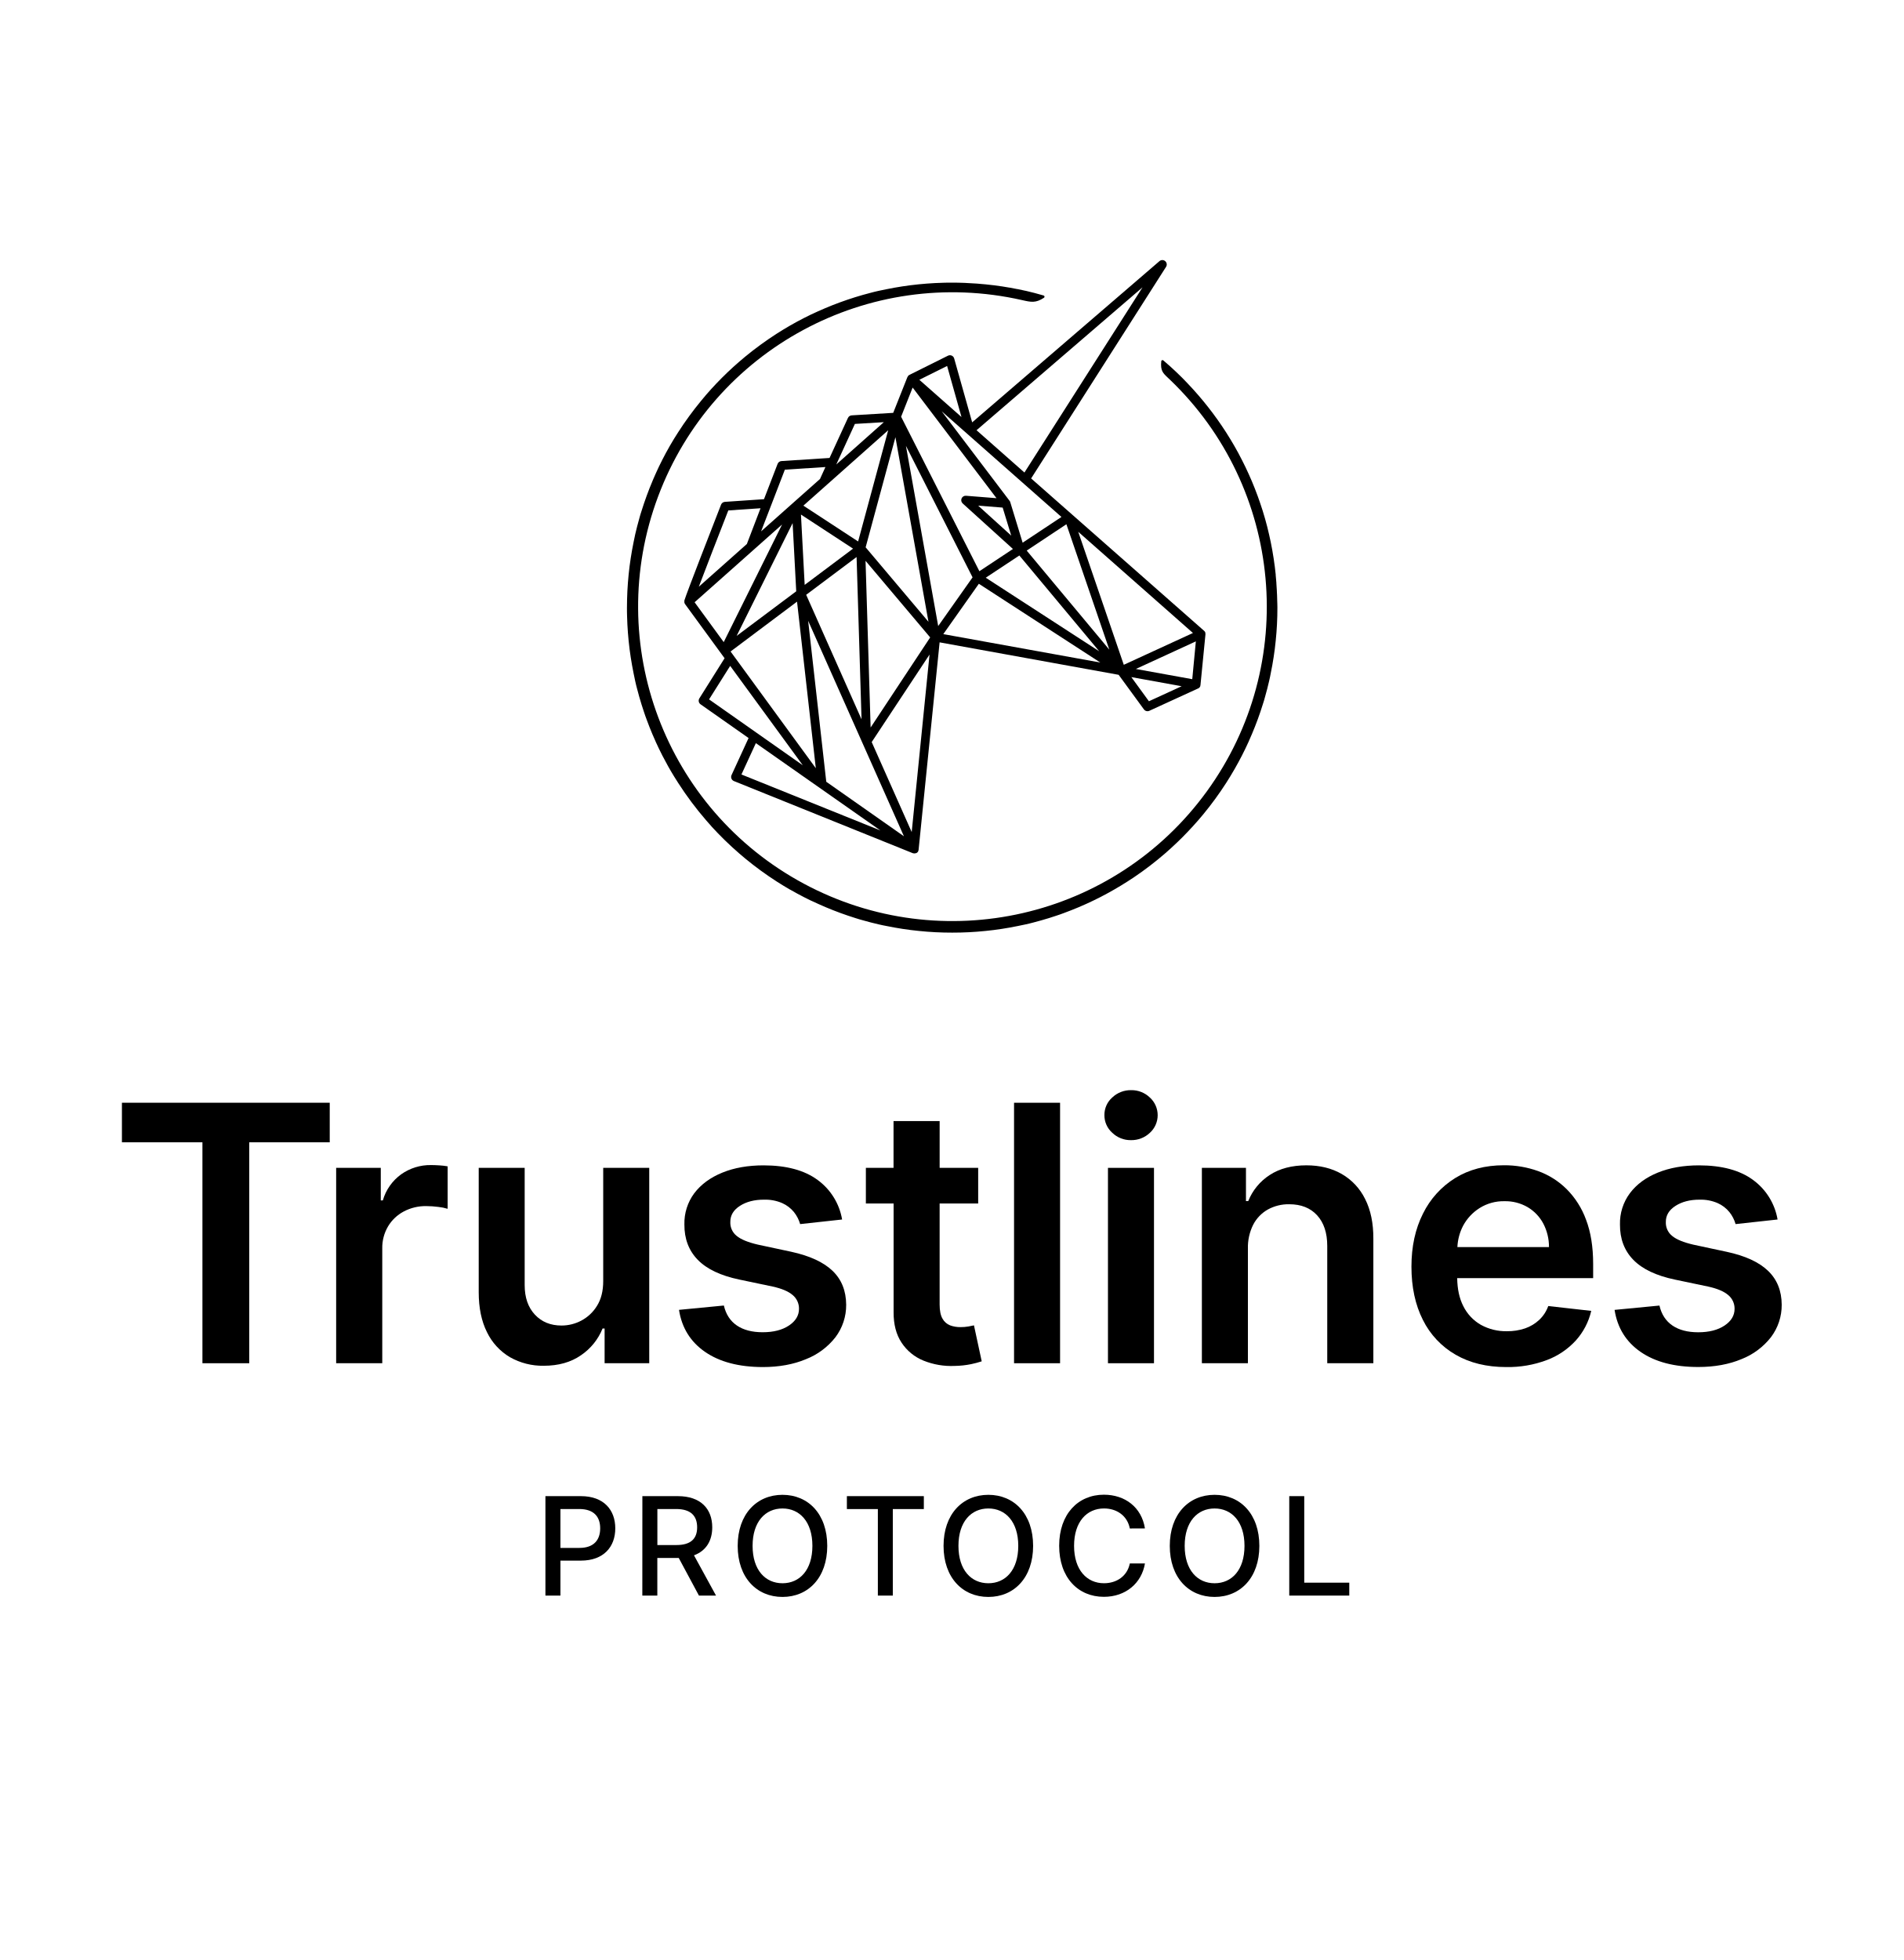
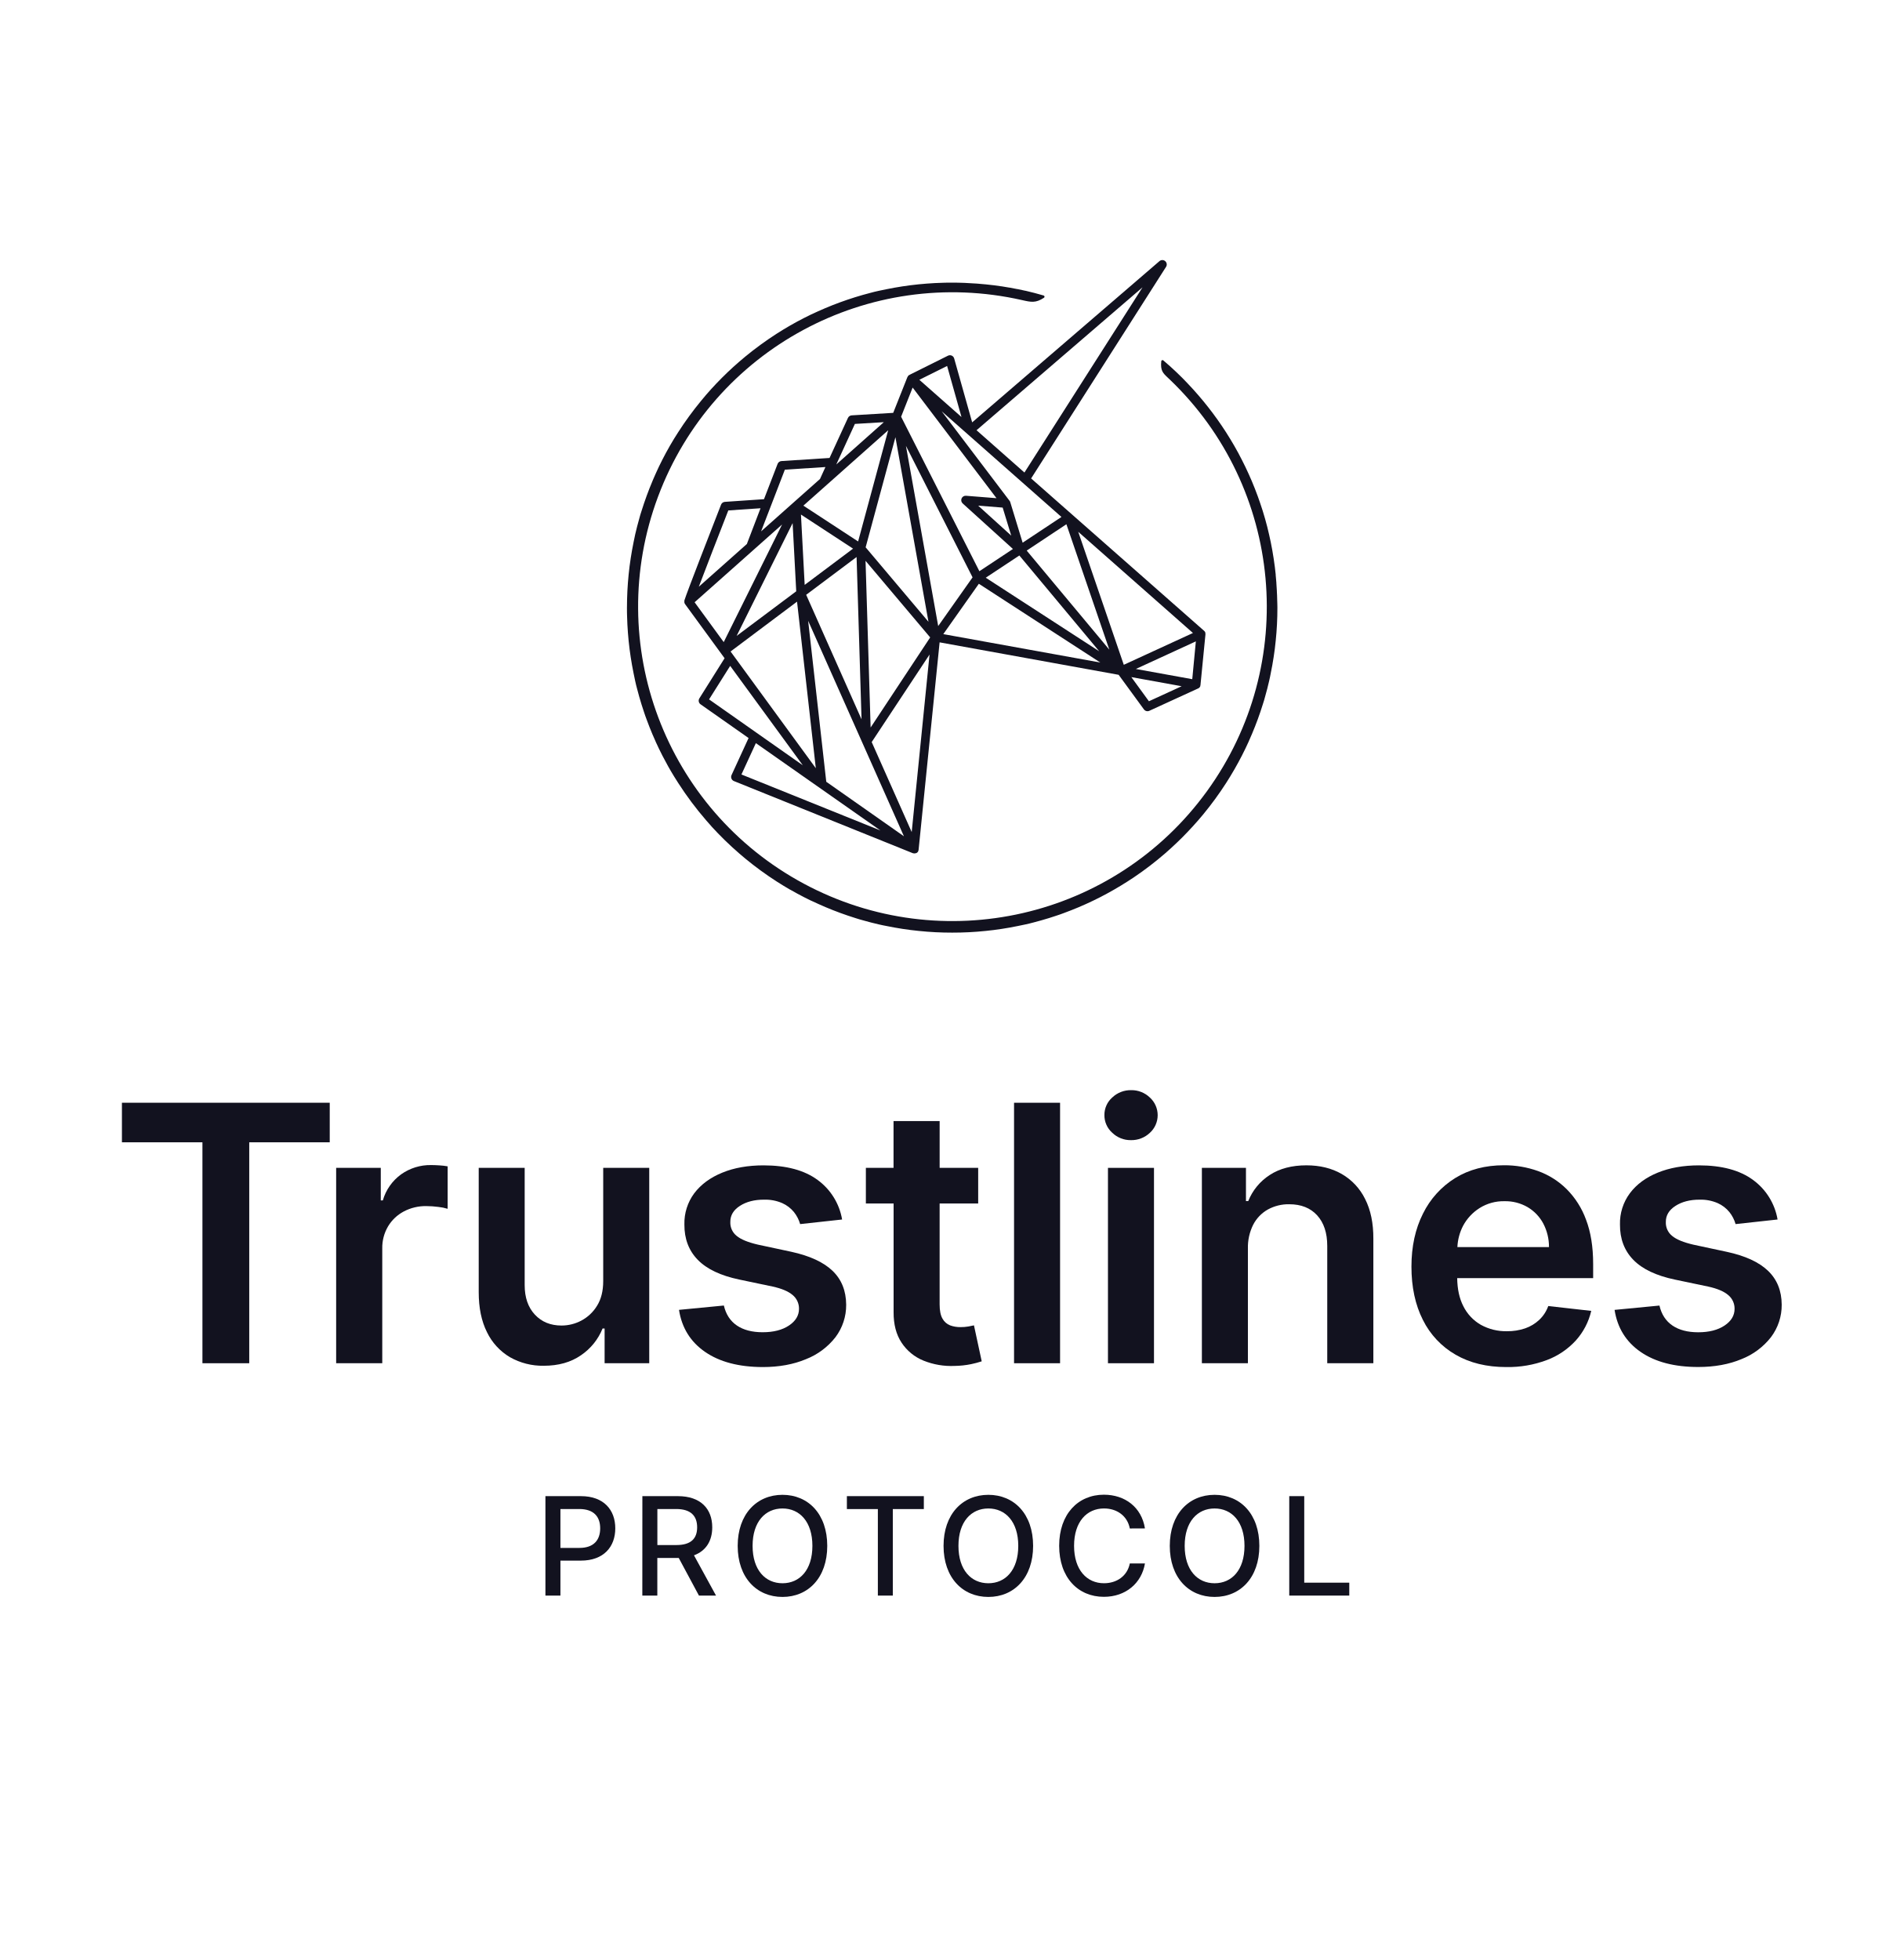
<svg xmlns="http://www.w3.org/2000/svg" id="Layer_2" data-name="Layer 2" viewBox="0 0 1155.98 1190">
-   <path d="M775.57,364.12V364c0-1.63-.11-3.26-.19-4.84v-.27c-.08-1.52-.17-3.07-.3-4.73l0-.32c-.11-1.47-.25-3-.41-4.64l0-.4c-.16-1.51-.33-3-.52-4.53l-.06-.46c-.19-1.5-.4-3-.62-4.43l-.08-.53c-.22-1.46-.46-2.91-.72-4.36l-.09-.54c-.26-1.44-.54-2.86-.82-4.29l-.12-.6c-.3-1.41-.6-2.81-.92-4.21l-.14-.6c-.33-1.4-.67-2.8-1-4.2l-.14-.54c-.36-1.4-.73-2.78-1.12-4.16l-.17-.59c-.39-1.37-.8-2.74-1.22-4.1l-.17-.57c-.47-1.47-.9-2.79-1.32-4l-.2-.61c-.46-1.33-.92-2.66-1.4-4l-.22-.58c-.49-1.33-1-2.65-1.51-4l-.21-.53c-.53-1.35-1.07-2.67-1.6-3.92l-.24-.57c-.56-1.3-1.12-2.6-1.71-3.89l-.22-.48c-.58-1.31-1.19-2.6-1.81-3.89l-.22-.45c-.63-1.3-1.26-2.59-1.92-3.87l-.21-.4c-.66-1.28-1.33-2.56-2-3.83l-.23-.42c-.69-1.27-1.4-2.53-2.12-3.79l-.19-.33c-.73-1.27-1.48-2.54-2.24-3.79l-.19-.3q-1.15-1.92-2.36-3.79l-.09-.15c-.83-1.28-1.68-2.56-2.53-3.83l-.1-.15c-.93-1.37-1.77-2.59-2.57-3.71l-.05-.07-.06-.08c-.88-1.23-1.76-2.45-2.67-3.66l-.12-.17c-.89-1.18-1.78-2.34-2.69-3.5l-.24-.31c-.92-1.16-1.84-2.31-2.78-3.45l-.18-.22q-1.4-1.69-2.82-3.34l-.29-.33q-1.4-1.6-2.82-3.18l-.36-.4c-.94-1-1.89-2.06-2.86-3.07l-.38-.41c-1-1-1.93-2-2.9-3l-.45-.45c-1-1-2.11-2.08-3.2-3.11l-.05-.06c-2.5-2.38-5.18-4.79-8-7.18a.74.74,0,0,0-.78-.13.76.76,0,0,0-.47.63c-.56,5.73.92,7.12,4.17,10.17l.84.79a190.87,190.87,0,1,1-89.57-48.08c5.53,1.26,8.3,1.89,13.33-1.42a.76.76,0,0,0,.34-.75.8.8,0,0,0-.54-.62c-3.74-1.09-7.43-2.06-11-2.88l-.12,0c-1.49-.34-3-.67-4.67-1l-.16,0c-1.39-.28-2.93-.58-4.68-.9l-.15,0c-1.57-.28-3.16-.55-4.74-.79l-.16,0c-1.52-.24-3.14-.46-4.77-.67l-.1,0c-1.67-.2-3.31-.39-4.88-.55h-.1c-1.44-.15-3-.29-5-.44-5-.38-10.11-.58-15.19-.58-1.8,0-3.47,0-5.1.07s-3.44.11-5.07.19-3.33.19-5,.32-3.28.27-5,.44-3.3.36-5,.57-3.29.44-4.93.69c-1.81.28-3.41.54-4.88.81-1.65.29-3.28.61-4.85.93s-3.24.68-4.8,1-3.16.75-4.76,1.17-3.18.84-4.71,1.27-3,.88-4.63,1.38h0c-1.44.45-3,.94-4.62,1.5s-3.09,1.07-4.56,1.61-2.94,1.09-4.52,1.71-3,1.23-4.46,1.83l0,0c-1.45.61-2.92,1.25-4.36,1.9s-3,1.36-4.35,2-2.92,1.43-4.29,2.13c-2.76,1.41-5.59,2.94-8.4,4.56-1.33.76-2.7,1.57-4.08,2.41l0,0c-1.39.84-2.73,1.69-4,2.5l0,0a201.6,201.6,0,0,0-19.2,14c-1.31,1.09-2.49,2.09-3.62,3.07s-2.36,2.06-3.55,3.14c-4.65,4.23-9.16,8.74-13.41,13.41-1,1.14-2.09,2.33-3.14,3.55s-1.95,2.28-3,3.59l0,0a199.09,199.09,0,0,0-14,19.2c-.86,1.35-1.71,2.71-2.52,4l0,0c-.84,1.39-1.65,2.76-2.41,4.07-1.59,2.78-3.13,5.6-4.56,8.41-.74,1.45-1.46,2.89-2.13,4.29s-1.36,2.87-2,4.35-1.29,2.92-1.9,4.35l0,.05c-.68,1.59-1.27,3.05-1.83,4.46s-1.16,3-1.71,4.52-1.1,3.05-1.61,4.57-1,3.14-1.5,4.61-1,3.17-1.39,4.67-.84,3-1.28,4.71-.8,3.23-1.16,4.76-.72,3.23-1,4.8-.64,3.2-.93,4.85-.56,3.21-.81,4.88v0c-.24,1.54-.46,3.14-.69,4.9-.2,1.59-.39,3.26-.57,5s-.31,3.32-.44,5-.24,3.44-.32,5-.15,3.37-.19,5.07-.07,3.28-.07,5.1,0,3.48.07,5.1.11,3.4.19,5.06.18,3.26.32,5,.28,3.36.44,5,.37,3.38.57,5,.45,3.34.69,4.9v0c.27,1.73.53,3.33.81,4.88s.61,3.28.92,4.82v0c.31,1.55.67,3.16,1,4.8s.73,3.08,1.17,4.77.85,3.24,1.27,4.71.89,3.06,1.39,4.67.94,3,1.5,4.61,1,3.05,1.61,4.57,1.13,3,1.71,4.51c1.14,2.9,2.4,5.87,3.74,8.82,0,0,0,0,0,.05,1.3,2.87,2.7,5.76,4.15,8.59,0,0,0,0,0,0,2.16,4.21,4.5,8.4,7,12.47,0,0,0,0,0,0,.82,1.34,1.67,2.7,2.52,4a199.2,199.2,0,0,0,17.07,22.81c1,1.18,2.06,2.36,3.1,3.51l0,.05a202.17,202.17,0,0,0,17,16.55c1.16,1,2.38,2,3.62,3.06a197.86,197.86,0,0,0,19.2,14l0,0c2.57,1.65,5.28,3.3,8.05,4.9l.07,0c2.85,1.63,5.68,3.17,8.4,4.56,1.4.72,2.82,1.42,4.23,2.1l.06,0c1.42.69,2.88,1.37,4.35,2,1.27.58,2.63,1.18,4.4,1.93,1.57.66,3,1.26,4.46,1.82s2.85,1.1,4.52,1.72,3.08,1.1,4.57,1.61,3.08,1,4.61,1.5h0c1.64.51,3.16,1,4.63,1.37s3.16.88,4.71,1.28,3.24.81,4.76,1.16,3.14.71,4.8,1c1.47.3,3.06.6,4.85.93,1.63.29,3.27.56,4.88.81s3.17.46,4.93.69,3.44.41,5,.56c1.71.18,3.4.33,5,.45,1.79.13,3.43.24,5,.32s3.37.15,5.07.19,3.35.06,5.1.06,3.46,0,5.1-.06,3.41-.11,5.07-.19,3.24-.19,5-.32c1.6-.12,3.28-.27,5-.45,1.52-.15,3.15-.34,5-.56s3.36-.46,4.9-.69h0c1.64-.25,3.28-.53,4.89-.81,1.79-.33,3.37-.63,4.84-.93,1.86-.38,3.38-.72,4.81-1s3.08-.73,4.76-1.16,3.12-.82,4.71-1.28,3-.86,4.67-1.38c1.52-.48,3.07-1,4.61-1.5s3-1,4.57-1.61,3.13-1.17,4.51-1.72,2.89-1.15,4.47-1.82c1.76-.75,3.12-1.35,4.4-1.93,2.89-1.31,5.8-2.71,8.64-4.16,5.64-2.9,11.21-6.1,16.55-9.52,1.28-.82,2.62-1.7,4-2.62a197.34,197.34,0,0,0,18.8-14.41l0,0c1.16-1,2.35-2.06,3.54-3.15l0,0c1.09-1,2.21-2,3.42-3.19s2.3-2.21,3.4-3.31,2.31-2.35,3.31-3.4c2.18-2.28,4.33-4.64,6.38-7,1-1.19,2.07-2.41,3.07-3.62a199.64,199.64,0,0,0,14-19.19c3.42-5.34,6.63-10.9,9.52-16.55,0,0,0,0,0,0,1.46-2.86,2.86-5.75,4.14-8.59l0-.05c1.32-2.92,2.57-5.88,3.73-8.82.58-1.47,1.16-3,1.72-4.51s1.09-3,1.61-4.57,1-3.12,1.5-4.62,1-3.15,1.38-4.66.87-3.14,1.28-4.71.77-3.06,1.16-4.77.73-3.24,1-4.8v0c.32-1.55.63-3.17.93-4.82s.57-3.31.81-4.89v0c.23-1.52.46-3.12.69-4.9.2-1.6.38-3.22.56-5s.33-3.4.45-5,.23-3.38.32-5,.14-3.33.19-5.07.06-3.37.06-5.1S775.61,365.73,775.57,364.12Z" />
-   <path d="M552.3,227.58l.05,0h0Z" />
-   <path d="M732,385.16a2.54,2.54,0,0,0,0-.39,1.52,1.52,0,0,0,0-.21,2,2,0,0,0-.11-.4.53.53,0,0,0,0-.15l0-.09a2,2,0,0,0-.14-.25l-.05-.08-.07-.11a2.93,2.93,0,0,0-.37-.42h0L626.15,290.48,708.1,162a2.68,2.68,0,0,0-4-3.47l-113.75,97.9-10.93-38.8a2.71,2.71,0,0,0-1.49-1.73,2.68,2.68,0,0,0-2.28.06L552.4,227.53l0,0,.14.37-.19-.34-.11.06-.08.05-.05,0-.18.12-.08.07-.1.1-.1.09a1.14,1.14,0,0,0-.11.11l-.1.13-.13.19a1,1,0,0,0-.08.11l-.08.18,0,.05L551,229l-8.6,21.66-25.21,1.52a2.68,2.68,0,0,0-2.27,1.55c-.21.46-5.27,11.39-11.18,24.32l-29.21,1.88a2.7,2.7,0,0,0-2.33,1.71c-.33.87-4.15,10.74-8.27,21.44l-23.75,1.62a2.7,2.7,0,0,0-2.32,1.69c-4.84,12.41-20.77,53.26-22.21,58l-.07.24a1.18,1.18,0,0,0,0,.2,2.88,2.88,0,0,0,0,.33v.08a3.19,3.19,0,0,0,0,.42s0,.05,0,.09a3.61,3.61,0,0,0,.1.38,1,1,0,0,0,.05.12,1.69,1.69,0,0,0,.12.27,1.62,1.62,0,0,1,.1.18l0,0a.41.41,0,0,0,.07.11L440,399.64,424.69,424a2.68,2.68,0,0,0,.73,3.62l29.15,20.47-10.35,22.51a2.7,2.7,0,0,0,1.43,3.61L554.28,518l.08,0a1.32,1.32,0,0,0,.3.09h0l.08,0a2.67,2.67,0,0,0,.49.06h.06a2.41,2.41,0,0,0,.5-.06l.28-.07.11,0,.19-.07.07,0,.12-.07.11-.05a.22.22,0,0,0,.07-.06.38.38,0,0,0,.11-.08,1.69,1.69,0,0,0,.25-.2.24.24,0,0,0,.09-.08,1.42,1.42,0,0,0,.12-.13l.06-.08.11-.12,0-.06,0-.06a.46.46,0,0,0,.07-.14,2.09,2.09,0,0,0,.15-.3l0-.07a.76.76,0,0,0,.05-.16,3.82,3.82,0,0,0,.08-.39l0-.06L570.58,390,679.3,409.71l15.35,21a2.68,2.68,0,0,0,2.16,1.1,2.58,2.58,0,0,0,1.12-.25L727.52,418l.07,0a3.21,3.21,0,0,0,.46-.29l.14-.13a2.52,2.52,0,0,0,.35-.37.86.86,0,0,0,.07-.1,2.42,2.42,0,0,0,.29-.55.42.42,0,0,0,0-.1l-.38-.1.39,0A1.68,1.68,0,0,0,729,416a.49.49,0,0,0,0-.12l0-.07L732,385.29A.28.28,0,0,0,732,385.16ZM507.83,282c5.17-11.34,9.81-21.4,11.3-24.62l17.58-1.06ZM593,261.21,693.8,174.45,622.09,286.89Zm80.64,133.23-50.17-60.15,24.1-16Zm-5.48,7.81L572.82,385l21.59-30.57ZM558.27,230.59l16.86-8.4,8.73,31ZM598.6,350.75,619,337.26l48.5,58.16Zm14.47-46.66-41.23-54.38,72.73,64.16L621,329.49l-7.51-24.59a2.37,2.37,0,0,0-.13-.32l0-.05a2,2,0,0,0-.24-.39ZM594,307l14.87,1.18,5.19,17Zm-7.41-6a2.68,2.68,0,0,0-2,4.66l30.52,27.65-20.38,13.5-47.53-93.8,7-17.71,50.92,67.17Zm-21.74,86-36.16,54.7-3.09-101.21Zm-30.2,117.22-84.41-34L459,451.19ZM421.8,365.66l53.12-47.21-35.44,71.4Zm2.55-9.43c4.5-11.86,12.34-32.07,17.91-46.32l19.57-1.33c-4.65,12.08-7.44,19.39-8.3,21.71Zm37.83-33.63c3.86-10.06,9.88-25.7,14.43-37.45l24.63-1.59c-1.1,2.4-2.2,4.84-3.29,7.24Zm-14.86,63.49,34-68.49L483.51,359Zm-3.68,9.46L484,365.29l11.4,101.12Zm45-40.44-2.26-42.7,31.64,20.69Zm34.53,81.63-33.62-75.61,30.61-22.94ZM487.85,307l51.5-45.77-18.26,67.51ZM443.4,404.29l44.1,60.34-56.92-40ZM548.91,507.74l-47.16-33.1-11-97.72ZM525.66,332.3l18.09-66.86,20.06,112.07Zm38.8,65.11L553.63,505.18l-24.29-54.64Zm26.13-46.87L569.72,380.1,550.13,270.69Zm133.83,33.78-42,19.31-27.66-80.75Zm1.76,5.09L724,412.36l-34.25-6.2Zm-8.63,27.23-19.87,9.12L687,411.1ZM552.34,228ZM416,365.68Z" />
-   <polygon points="74.04 693.54 122.93 693.54 122.93 827.68 151.35 827.68 151.35 693.54 200.23 693.54 200.23 669.52 74.04 669.52 74.04 693.54" />
-   <path d="M261.74,707.36a30.53,30.53,0,0,0-18.11,5.6,29.66,29.66,0,0,0-11.16,15.87h-1.24V709.06h-27.1V827.68h28V758a25.44,25.44,0,0,1,3.48-13.36,24.42,24.42,0,0,1,9.53-9.08,28.33,28.33,0,0,1,13.71-3.29,57.61,57.61,0,0,1,7.38.51,29.79,29.79,0,0,1,5.6,1.13V708.13a40.27,40.27,0,0,0-4.83-.57C265,707.43,263.28,707.36,261.74,707.36Z" />
-   <path d="M365.91,806.6h1.24v21.08h27.1V709.06H366.3v68.73q0,9-3.75,15a24.6,24.6,0,0,1-9.54,9,25.55,25.55,0,0,1-12,3c-6.7,0-12.1-2.2-16.23-6.65s-6.17-10.39-6.17-17.9V709.06H290.7v75.52q0,14.22,5,24.21A35.65,35.65,0,0,0,309.65,824a40.17,40.17,0,0,0,20.58,5.21q13.36,0,22.51-6.34A35.71,35.71,0,0,0,365.91,806.6Z" />
-   <path d="M507.32,811.9a32.24,32.24,0,0,0,6.52-19.74q-.08-12.74-8.3-20.61T480.48,760l-20.23-4.33c-6-1.39-10.34-3.15-12.94-5.33a10.22,10.22,0,0,1-3.82-8.41q-.08-6,5.83-9.8T464,728.37a25.85,25.85,0,0,1,11,2.09,19.29,19.29,0,0,1,7.15,5.47,20.91,20.91,0,0,1,3.74,7.27l25.48-2.79a37.46,37.46,0,0,0-14.86-24q-12-8.86-32.86-8.87-14.2,0-25.06,4.43T421.6,724.46a30.51,30.51,0,0,0-6,19q-.08,13,8.11,21.42t25.26,12l20.23,4.24q8.19,1.8,12.08,5.1a10.62,10.62,0,0,1,3.91,8.43c0,4-2,7.39-6.06,10.11s-9.39,4.1-16,4.1q-9.66,0-15.68-4.1t-7.88-12.12l-27.25,2.63q2.55,16.36,15.83,25.52T463.18,830q14.83,0,26.26-4.79A42.22,42.22,0,0,0,507.32,811.9Z" />
-   <path d="M542.64,796.64q-.07,11.13,4.82,18.52a28.83,28.83,0,0,0,13.33,10.93,45,45,0,0,0,18.91,3.22,53.42,53.42,0,0,0,10.08-1.09,59.07,59.07,0,0,0,6.37-1.7l-4.71-21.84c-.77.19-1.89.42-3.36.68a27.76,27.76,0,0,1-4.82.39,17.74,17.74,0,0,1-6.33-1.07,9,9,0,0,1-4.6-4.07q-1.74-3-1.74-8.61V730.69H594V709.06h-23.4V680.65h-28v28.41H525.8v21.63h16.84Z" />
-   <rect x="615.78" y="669.53" width="27.95" height="158.15" />
-   <rect x="672.81" y="709.06" width="27.95" height="118.62" />
-   <path d="M686.79,692.23a16.22,16.22,0,0,0,11.47-4.44,14.48,14.48,0,0,0,0-21.43,16,16,0,0,0-11.4-4.48,16.21,16.21,0,0,0-11.43,4.44A14.06,14.06,0,0,0,670.65,677a14.2,14.2,0,0,0,4.74,10.73A16,16,0,0,0,686.79,692.23Z" />
-   <path d="M814.75,712.77q-9.15-5.25-21.43-5.25-13.29,0-22.28,5.87A33.72,33.72,0,0,0,758,729.22h-1.39V709.06H729.84V827.68h27.95v-69.5a30.72,30.72,0,0,1,3.21-14.6,22.4,22.4,0,0,1,8.88-9.23,26.09,26.09,0,0,1,13-3.2q10.8,0,16.94,6.71c4.1,4.49,6.15,10.68,6.15,18.62v71.2h28V752.15q.07-14.21-5-24.17A35.61,35.61,0,0,0,814.75,712.77Z" />
-   <path d="M951.26,721.88A47.58,47.58,0,0,0,934,711a60.44,60.44,0,0,0-20.74-3.52q-17,0-29.58,7.76a52.68,52.68,0,0,0-19.58,21.62q-7,13.86-7,32.16,0,18.63,6.94,32.33a49.91,49.91,0,0,0,19.89,21.16Q896.87,830,914.7,830a66.77,66.77,0,0,0,24.55-4.22,45.45,45.45,0,0,0,17.65-11.89,40.5,40.5,0,0,0,9.38-18l-26.1-2.94a21.33,21.33,0,0,1-5.49,8.41,23.94,23.94,0,0,1-8.56,5.15,33.15,33.15,0,0,1-11,1.73,31.5,31.5,0,0,1-15.91-3.9A26.74,26.74,0,0,1,888.59,793c-2.43-4.73-3.62-10.43-3.71-17h82.56v-8.57q0-15.62-4.32-26.91A50.94,50.94,0,0,0,951.26,721.88ZM885,757.17a31,31,0,0,1,3.46-12.94,28.77,28.77,0,0,1,10.08-10.8,27.35,27.35,0,0,1,15.05-4.13,26.91,26.91,0,0,1,14.1,3.63,25.54,25.54,0,0,1,9.46,9.91,30.42,30.42,0,0,1,3.47,14.33Z" />
-   <path d="M1073.63,771.55q-8.22-7.89-25.06-11.52l-20.23-4.33c-6-1.39-10.34-3.15-12.94-5.33a10.22,10.22,0,0,1-3.82-8.41q-.08-6,5.83-9.8t14.64-3.79a25.85,25.85,0,0,1,11,2.09,19.29,19.29,0,0,1,7.15,5.47,20.91,20.91,0,0,1,3.74,7.27l25.49-2.79a37.51,37.51,0,0,0-14.87-24q-12-8.86-32.86-8.87-14.21,0-25.06,4.43t-16.91,12.51a30.51,30.51,0,0,0-6,19q-.08,13,8.11,21.42t25.26,12l20.23,4.24q8.19,1.8,12.08,5.1a10.62,10.62,0,0,1,3.91,8.43c0,4-2,7.39-6.06,10.11s-9.39,4.1-16,4.1q-9.66,0-15.68-4.1t-7.88-12.12l-27.25,2.63q2.55,16.36,15.83,25.52t35,9.15q14.84,0,26.27-4.79a42.25,42.25,0,0,0,17.87-13.31,32.24,32.24,0,0,0,6.52-19.74Q1081.86,779.43,1073.63,771.55Z" />
-   <path d="M331.21,908.37h21.52c14,0,20.9,8.44,20.9,19.55s-6.92,19.6-20.93,19.6H340.32v21.23h-9.11Zm20.67,31.43c8.9,0,12.58-5,12.58-11.88s-3.68-11.73-12.7-11.73H340.32V939.8Z" />
-   <path d="M390.08,908.37H411.6c14,0,20.91,7.82,20.91,18.93,0,8.11-3.69,14.27-11.09,17l13.38,24.44H424.43L412.16,945.9h-13v22.85h-9.11Zm20.67,29.69c8.87,0,12.59-3.95,12.59-10.76s-3.72-11.11-12.71-11.11H399.19v21.87Z" />
-   <path d="M475.17,969.57c-15.68,0-27.21-11.73-27.21-31s11.53-31,27.21-31,27.18,11.7,27.18,31S490.8,969.57,475.17,969.57Zm0-53.71c-10.4,0-18.16,8-18.16,22.7s7.76,22.7,18.16,22.7,18.16-8,18.16-22.7S485.55,915.86,475.17,915.86Z" />
-   <path d="M514.27,908.37H561v7.85H542.16v52.53h-9.08V916.22H514.27Z" />
-   <path d="M600.18,969.57c-15.68,0-27.21-11.73-27.21-31s11.53-31,27.21-31,27.18,11.7,27.18,31S615.81,969.57,600.18,969.57Zm0-53.71c-10.4,0-18.16,8-18.16,22.7s7.76,22.7,18.16,22.7,18.16-8,18.16-22.7S610.56,915.86,600.18,915.86Z" />
-   <path d="M686.08,928c-1.51-7.81-8-12.15-15.66-12.15-10.4,0-18.19,8-18.19,22.7s7.82,22.7,18.16,22.7c7.64,0,14.12-4.24,15.69-12l9.19,0c-2,11.94-11.67,20.25-24.94,20.25-15.68,0-27.15-11.7-27.15-31s11.53-31,27.15-31c12.77,0,22.88,7.55,24.94,20.46Z" />
-   <path d="M737.56,969.57c-15.68,0-27.21-11.73-27.21-31s11.53-31,27.21-31,27.18,11.7,27.18,31S753.18,969.57,737.56,969.57Zm0-53.71c-10.41,0-18.16,8-18.16,22.7s7.75,22.7,18.16,22.7,18.16-8,18.16-22.7S747.94,915.86,737.56,915.86Z" />
-   <path d="M782.9,908.37H792v52.54h27.35v7.84H782.9Z" />
+   <defs>
+     <style>.cls-1{fill:#12121f;}</style>
+   </defs>
+   <path class="cls-1" d="M775.57,364.12V364c0-1.63-.11-3.26-.19-4.84v-.27c-.08-1.52-.17-3.07-.3-4.73l0-.32c-.11-1.47-.25-3-.41-4.64l0-.4c-.16-1.51-.33-3-.52-4.53l-.06-.46c-.19-1.5-.4-3-.62-4.43l-.08-.53c-.22-1.46-.46-2.91-.72-4.36l-.09-.54c-.26-1.44-.54-2.86-.82-4.29l-.12-.6c-.3-1.41-.6-2.81-.92-4.21l-.14-.6c-.33-1.4-.67-2.8-1-4.2l-.14-.54c-.36-1.4-.73-2.78-1.12-4.16l-.17-.59c-.39-1.37-.8-2.74-1.22-4.1l-.17-.57c-.47-1.47-.9-2.79-1.32-4l-.2-.61c-.46-1.33-.92-2.66-1.4-4l-.22-.58c-.49-1.33-1-2.65-1.51-4l-.21-.53c-.53-1.35-1.07-2.67-1.6-3.92l-.24-.57c-.56-1.3-1.12-2.6-1.71-3.89l-.22-.48c-.58-1.31-1.19-2.6-1.81-3.89l-.22-.45c-.63-1.3-1.26-2.59-1.92-3.87l-.21-.4c-.66-1.28-1.33-2.56-2-3.83l-.23-.42c-.69-1.27-1.4-2.53-2.12-3.79l-.19-.33c-.73-1.27-1.48-2.54-2.24-3.79l-.19-.3q-1.15-1.92-2.36-3.79l-.09-.15c-.83-1.28-1.68-2.56-2.53-3.83l-.1-.15c-.93-1.37-1.77-2.59-2.57-3.71l-.05-.07-.06-.08c-.88-1.23-1.76-2.45-2.67-3.66l-.12-.17c-.89-1.18-1.78-2.34-2.69-3.5l-.24-.31c-.92-1.16-1.84-2.31-2.78-3.45l-.18-.22q-1.4-1.69-2.82-3.34l-.29-.33q-1.4-1.6-2.82-3.18l-.36-.4c-.94-1-1.89-2.06-2.86-3.07l-.38-.41c-1-1-1.93-2-2.9-3l-.45-.45c-1-1-2.11-2.08-3.2-3.11l-.05-.06c-2.5-2.38-5.18-4.79-8-7.18a.74.74,0,0,0-.78-.13.76.76,0,0,0-.47.63c-.56,5.73.92,7.12,4.17,10.17l.84.79a190.87,190.87,0,1,1-89.57-48.08c5.53,1.26,8.3,1.89,13.33-1.42a.76.76,0,0,0,.34-.75.8.8,0,0,0-.54-.62c-3.74-1.09-7.43-2.06-11-2.88l-.12,0c-1.49-.34-3-.67-4.67-1l-.16,0c-1.39-.28-2.93-.58-4.68-.9l-.15,0c-1.57-.28-3.16-.55-4.74-.79l-.16,0c-1.52-.24-3.14-.46-4.77-.67l-.1,0c-1.67-.2-3.31-.39-4.88-.55h-.1c-1.44-.15-3-.29-5-.44-5-.38-10.11-.58-15.19-.58-1.8,0-3.47,0-5.1.07s-3.44.11-5.07.19-3.33.19-5,.32-3.28.27-5,.44-3.3.36-5,.57-3.29.44-4.93.69c-1.81.28-3.41.54-4.88.81-1.65.29-3.28.61-4.85.93s-3.24.68-4.8,1-3.16.75-4.76,1.17-3.18.84-4.71,1.27-3,.88-4.63,1.38h0c-1.44.45-3,.94-4.62,1.5s-3.09,1.07-4.56,1.61-2.94,1.09-4.52,1.71-3,1.23-4.46,1.83l0,0c-1.45.61-2.92,1.25-4.36,1.9s-3,1.36-4.35,2-2.92,1.43-4.29,2.13c-2.76,1.41-5.59,2.94-8.4,4.56-1.33.76-2.7,1.57-4.08,2.41l0,0c-1.39.84-2.73,1.69-4,2.5l0,0a201.6,201.6,0,0,0-19.2,14c-1.31,1.09-2.49,2.09-3.62,3.07s-2.36,2.06-3.55,3.14c-4.65,4.23-9.16,8.74-13.41,13.41-1,1.14-2.09,2.33-3.14,3.55s-1.95,2.28-3,3.59l0,0a199.09,199.09,0,0,0-14,19.2c-.86,1.35-1.71,2.71-2.52,4l0,0c-.84,1.39-1.65,2.76-2.41,4.07-1.59,2.78-3.13,5.6-4.56,8.41-.74,1.45-1.46,2.89-2.13,4.29s-1.36,2.87-2,4.35-1.29,2.92-1.9,4.35l0,.05c-.68,1.59-1.27,3.05-1.83,4.46s-1.16,3-1.71,4.52-1.1,3.05-1.61,4.57-1,3.14-1.5,4.61-1,3.17-1.39,4.67-.84,3-1.28,4.71-.8,3.23-1.16,4.76-.72,3.23-1,4.8-.64,3.2-.93,4.85-.56,3.21-.81,4.88v0c-.24,1.54-.46,3.14-.69,4.9-.2,1.59-.39,3.26-.57,5s-.31,3.32-.44,5-.24,3.44-.32,5-.15,3.37-.19,5.07-.07,3.28-.07,5.1,0,3.48.07,5.1.11,3.4.19,5.06.18,3.26.32,5,.28,3.36.44,5,.37,3.38.57,5,.45,3.34.69,4.9v0c.27,1.73.53,3.33.81,4.88s.61,3.28.92,4.82v0c.31,1.55.67,3.16,1,4.8s.73,3.08,1.17,4.77.85,3.24,1.27,4.71.89,3.06,1.39,4.67.94,3,1.5,4.61,1,3.05,1.61,4.57,1.13,3,1.71,4.51c1.14,2.9,2.4,5.87,3.74,8.82,0,0,0,0,0,.05,1.3,2.87,2.7,5.76,4.15,8.59,0,0,0,0,0,0,2.16,4.21,4.5,8.4,7,12.47,0,0,0,0,0,0,.82,1.34,1.67,2.7,2.52,4a199.2,199.2,0,0,0,17.07,22.81c1,1.18,2.06,2.36,3.1,3.51l0,.05a202.17,202.17,0,0,0,17,16.55c1.16,1,2.38,2,3.62,3.06a197.86,197.86,0,0,0,19.2,14l0,0c2.57,1.65,5.28,3.3,8.05,4.9l.07,0c2.85,1.63,5.68,3.17,8.4,4.56,1.4.72,2.82,1.42,4.23,2.1l.06,0c1.42.69,2.88,1.37,4.35,2,1.27.58,2.63,1.18,4.4,1.93,1.57.66,3,1.26,4.46,1.82s2.85,1.1,4.52,1.72,3.08,1.1,4.57,1.61,3.08,1,4.61,1.5h0c1.64.51,3.16,1,4.63,1.37s3.16.88,4.71,1.28,3.24.81,4.76,1.16,3.14.71,4.8,1c1.47.3,3.06.6,4.85.93,1.63.29,3.27.56,4.88.81s3.17.46,4.93.69,3.44.41,5,.56c1.71.18,3.4.33,5,.45,1.79.13,3.43.24,5,.32s3.37.15,5.07.19,3.35.06,5.1.06,3.46,0,5.1-.06,3.41-.11,5.07-.19,3.24-.19,5-.32c1.6-.12,3.28-.27,5-.45,1.52-.15,3.15-.34,5-.56s3.36-.46,4.9-.69h0c1.64-.25,3.28-.53,4.89-.81,1.79-.33,3.37-.63,4.84-.93,1.86-.38,3.38-.72,4.81-1s3.08-.73,4.76-1.16,3.12-.82,4.71-1.28,3-.86,4.67-1.38c1.52-.48,3.07-1,4.61-1.5s3-1,4.57-1.61,3.13-1.17,4.51-1.72,2.89-1.15,4.47-1.82c1.76-.75,3.12-1.35,4.4-1.93,2.89-1.31,5.8-2.71,8.64-4.16,5.64-2.9,11.21-6.1,16.55-9.52,1.28-.82,2.62-1.7,4-2.62a197.34,197.34,0,0,0,18.8-14.41l0,0c1.16-1,2.35-2.06,3.54-3.15l0,0c1.09-1,2.21-2,3.42-3.19s2.3-2.21,3.4-3.31,2.31-2.35,3.31-3.4c2.18-2.28,4.33-4.64,6.38-7,1-1.19,2.07-2.41,3.07-3.62a199.64,199.64,0,0,0,14-19.19c3.42-5.34,6.63-10.9,9.52-16.55,0,0,0,0,0,0,1.46-2.86,2.86-5.75,4.14-8.59l0-.05c1.32-2.92,2.57-5.88,3.73-8.82.58-1.47,1.16-3,1.72-4.51s1.09-3,1.61-4.57,1-3.12,1.5-4.62,1-3.15,1.38-4.66.87-3.14,1.28-4.71.77-3.06,1.16-4.77.73-3.24,1-4.8v0c.32-1.55.63-3.17.93-4.82s.57-3.31.81-4.89v0c.23-1.52.46-3.12.69-4.9.2-1.6.38-3.22.56-5s.33-3.4.45-5,.23-3.38.32-5,.14-3.33.19-5.07.06-3.37.06-5.1S775.61,365.73,775.57,364.12Z" />
+   <path class="cls-1" d="M552.3,227.58l.05,0h0Z" />
+   <path class="cls-1" d="M732,385.16a2.54,2.54,0,0,0,0-.39,1.52,1.52,0,0,0,0-.21,2,2,0,0,0-.11-.4.53.53,0,0,0,0-.15l0-.09a2,2,0,0,0-.14-.25l-.05-.08-.07-.11a2.93,2.93,0,0,0-.37-.42h0L626.15,290.48,708.1,162a2.68,2.68,0,0,0-4-3.47l-113.75,97.9-10.93-38.8a2.71,2.71,0,0,0-1.49-1.73,2.68,2.68,0,0,0-2.28.06L552.4,227.53l0,0,.14.37-.19-.34-.11.06-.08.05-.05,0-.18.12-.08.07-.1.1-.1.09a1.14,1.14,0,0,0-.11.11l-.1.13-.13.19a1,1,0,0,0-.08.11l-.08.18,0,.05L551,229l-8.6,21.66-25.21,1.52a2.68,2.68,0,0,0-2.27,1.55c-.21.46-5.27,11.39-11.18,24.32l-29.21,1.88a2.7,2.7,0,0,0-2.33,1.71c-.33.87-4.15,10.74-8.27,21.44l-23.75,1.62a2.7,2.7,0,0,0-2.32,1.69c-4.84,12.41-20.77,53.26-22.21,58l-.07.24a1.18,1.18,0,0,0,0,.2,2.88,2.88,0,0,0,0,.33v.08a3.19,3.19,0,0,0,0,.42s0,.05,0,.09a3.61,3.61,0,0,0,.1.38,1,1,0,0,0,.05.12,1.69,1.69,0,0,0,.12.27,1.62,1.62,0,0,1,.1.18l0,0a.41.41,0,0,0,.07.11L440,399.64,424.69,424a2.68,2.68,0,0,0,.73,3.62l29.15,20.47-10.35,22.51a2.7,2.7,0,0,0,1.43,3.61L554.28,518l.08,0a1.32,1.32,0,0,0,.3.09h0l.08,0a2.67,2.67,0,0,0,.49.06h.06a2.41,2.41,0,0,0,.5-.06l.28-.07.11,0,.19-.07.07,0,.12-.07.11-.05a.22.22,0,0,0,.07-.06.38.38,0,0,0,.11-.08,1.69,1.69,0,0,0,.25-.2.24.24,0,0,0,.09-.08,1.42,1.42,0,0,0,.12-.13l.06-.08.11-.12,0-.06,0-.06a.46.46,0,0,0,.07-.14,2.09,2.09,0,0,0,.15-.3l0-.07a.76.76,0,0,0,.05-.16,3.82,3.82,0,0,0,.08-.39l0-.06L570.58,390,679.3,409.71l15.35,21a2.68,2.68,0,0,0,2.16,1.1,2.58,2.58,0,0,0,1.12-.25L727.52,418l.07,0a3.21,3.21,0,0,0,.46-.29l.14-.13a2.52,2.52,0,0,0,.35-.37.86.86,0,0,0,.07-.1,2.42,2.42,0,0,0,.29-.55.42.42,0,0,0,0-.1l-.38-.1.39,0A1.68,1.68,0,0,0,729,416a.49.49,0,0,0,0-.12l0-.07L732,385.29A.28.28,0,0,0,732,385.16ZM507.83,282c5.17-11.34,9.81-21.4,11.3-24.62l17.58-1.06ZM593,261.21,693.8,174.45,622.09,286.89Zm80.64,133.23-50.17-60.15,24.1-16Zm-5.48,7.81L572.82,385l21.59-30.57ZM558.27,230.59l16.86-8.4,8.73,31ZM598.6,350.75,619,337.26l48.5,58.16Zm14.47-46.66-41.23-54.38,72.73,64.16L621,329.49l-7.51-24.59a2.37,2.37,0,0,0-.13-.32l0-.05a2,2,0,0,0-.24-.39ZM594,307l14.87,1.18,5.19,17Zm-7.41-6a2.68,2.68,0,0,0-2,4.66l30.52,27.65-20.38,13.5-47.53-93.8,7-17.71,50.92,67.17Zm-21.74,86-36.16,54.7-3.09-101.21Zm-30.2,117.22-84.41-34L459,451.19ZM421.8,365.66l53.12-47.21-35.44,71.4Zm2.55-9.43c4.5-11.86,12.34-32.07,17.91-46.32l19.57-1.33c-4.65,12.08-7.44,19.39-8.3,21.71Zm37.83-33.63c3.86-10.06,9.88-25.7,14.43-37.45l24.63-1.59c-1.1,2.4-2.2,4.84-3.29,7.24Zm-14.86,63.49,34-68.49L483.51,359Zm-3.68,9.46L484,365.29l11.4,101.12Zm45-40.44-2.26-42.7,31.64,20.69Zm34.53,81.63-33.62-75.61,30.61-22.94ZM487.85,307l51.5-45.77-18.26,67.51ZM443.4,404.29l44.1,60.34-56.92-40ZM548.91,507.74l-47.16-33.1-11-97.72ZM525.66,332.3l18.09-66.86,20.06,112.07Zm38.8,65.11L553.63,505.18l-24.29-54.64Zm26.13-46.87L569.72,380.1,550.13,270.69Zm133.83,33.78-42,19.31-27.66-80.75Zm1.76,5.09L724,412.36l-34.25-6.2Zm-8.63,27.23-19.87,9.12L687,411.1ZM552.34,228ZM416,365.68Z" />
+   <polygon class="cls-1" points="74.04 693.54 122.93 693.54 122.93 827.68 151.35 827.68 151.35 693.54 200.23 693.54 200.23 669.52 74.04 669.52 74.04 693.54" />
+   <path class="cls-1" d="M261.74,707.36a30.53,30.53,0,0,0-18.11,5.6,29.66,29.66,0,0,0-11.16,15.87h-1.24V709.06h-27.1V827.68h28V758a25.44,25.44,0,0,1,3.48-13.36,24.42,24.42,0,0,1,9.53-9.08,28.33,28.33,0,0,1,13.71-3.29,57.61,57.61,0,0,1,7.38.51,29.79,29.79,0,0,1,5.6,1.13V708.13a40.27,40.27,0,0,0-4.83-.57C265,707.43,263.28,707.36,261.74,707.36Z" />
+   <path class="cls-1" d="M365.91,806.6h1.24v21.08h27.1V709.06H366.3v68.73q0,9-3.75,15a24.6,24.6,0,0,1-9.54,9,25.55,25.55,0,0,1-12,3c-6.7,0-12.1-2.2-16.23-6.65s-6.17-10.39-6.17-17.9V709.06H290.7v75.52q0,14.22,5,24.21A35.65,35.65,0,0,0,309.65,824a40.17,40.17,0,0,0,20.58,5.21q13.36,0,22.51-6.34A35.71,35.71,0,0,0,365.91,806.6Z" />
+   <path class="cls-1" d="M507.32,811.9a32.24,32.24,0,0,0,6.52-19.74q-.08-12.74-8.3-20.61T480.48,760l-20.23-4.33c-6-1.39-10.34-3.15-12.94-5.33a10.22,10.22,0,0,1-3.82-8.41q-.08-6,5.83-9.8T464,728.37a25.85,25.85,0,0,1,11,2.09,19.29,19.29,0,0,1,7.15,5.47,20.91,20.91,0,0,1,3.74,7.27l25.48-2.79a37.46,37.46,0,0,0-14.86-24q-12-8.86-32.86-8.87-14.2,0-25.06,4.43T421.6,724.46a30.51,30.51,0,0,0-6,19q-.08,13,8.11,21.42t25.26,12l20.23,4.24q8.19,1.8,12.08,5.1a10.62,10.62,0,0,1,3.91,8.43c0,4-2,7.39-6.06,10.11s-9.39,4.1-16,4.1q-9.66,0-15.68-4.1t-7.88-12.12l-27.25,2.63q2.55,16.36,15.83,25.52T463.18,830q14.83,0,26.26-4.79A42.22,42.22,0,0,0,507.32,811.9Z" />
+   <path class="cls-1" d="M542.64,796.64q-.07,11.13,4.82,18.52a28.83,28.83,0,0,0,13.33,10.93,45,45,0,0,0,18.91,3.22,53.42,53.42,0,0,0,10.08-1.09,59.07,59.07,0,0,0,6.37-1.7l-4.71-21.84c-.77.19-1.89.42-3.36.68a27.76,27.76,0,0,1-4.82.39,17.74,17.74,0,0,1-6.33-1.07,9,9,0,0,1-4.6-4.07q-1.74-3-1.74-8.61V730.69H594V709.06h-23.4V680.65h-28v28.41H525.8v21.63h16.84Z" />
+   <rect class="cls-1" x="615.78" y="669.53" width="27.95" height="158.15" />
+   <rect class="cls-1" x="672.81" y="709.06" width="27.95" height="118.62" />
+   <path class="cls-1" d="M686.79,692.23a16.22,16.22,0,0,0,11.47-4.44,14.48,14.48,0,0,0,0-21.43,16,16,0,0,0-11.4-4.48,16.21,16.21,0,0,0-11.43,4.44A14.06,14.06,0,0,0,670.65,677a14.2,14.2,0,0,0,4.74,10.73A16,16,0,0,0,686.79,692.23Z" />
+   <path class="cls-1" d="M814.75,712.77q-9.15-5.25-21.43-5.25-13.29,0-22.28,5.87A33.72,33.72,0,0,0,758,729.22h-1.39V709.06H729.84V827.68h27.95v-69.5a30.72,30.72,0,0,1,3.21-14.6,22.4,22.4,0,0,1,8.88-9.23,26.09,26.09,0,0,1,13-3.2q10.8,0,16.94,6.71c4.1,4.49,6.15,10.68,6.15,18.62v71.2h28V752.15q.07-14.21-5-24.17A35.61,35.61,0,0,0,814.75,712.77Z" />
+   <path class="cls-1" d="M951.26,721.88A47.58,47.58,0,0,0,934,711a60.44,60.44,0,0,0-20.74-3.52q-17,0-29.58,7.76a52.68,52.68,0,0,0-19.58,21.62q-7,13.86-7,32.16,0,18.63,6.94,32.33a49.91,49.91,0,0,0,19.89,21.16Q896.87,830,914.7,830a66.77,66.77,0,0,0,24.55-4.22,45.45,45.45,0,0,0,17.65-11.89,40.5,40.5,0,0,0,9.38-18l-26.1-2.94a21.33,21.33,0,0,1-5.49,8.41,23.94,23.94,0,0,1-8.56,5.15,33.15,33.15,0,0,1-11,1.73,31.5,31.5,0,0,1-15.91-3.9A26.74,26.74,0,0,1,888.59,793c-2.43-4.73-3.62-10.43-3.71-17h82.56v-8.57q0-15.62-4.32-26.91A50.94,50.94,0,0,0,951.26,721.88ZM885,757.17a31,31,0,0,1,3.46-12.94,28.77,28.77,0,0,1,10.08-10.8,27.35,27.35,0,0,1,15.05-4.13,26.91,26.91,0,0,1,14.1,3.63,25.54,25.54,0,0,1,9.46,9.91,30.42,30.42,0,0,1,3.47,14.33Z" />
+   <path class="cls-1" d="M1073.63,771.55q-8.22-7.89-25.06-11.52l-20.23-4.33c-6-1.39-10.34-3.15-12.94-5.33a10.22,10.22,0,0,1-3.82-8.41q-.08-6,5.83-9.8t14.64-3.79a25.85,25.85,0,0,1,11,2.09,19.29,19.29,0,0,1,7.15,5.47,20.91,20.91,0,0,1,3.74,7.27l25.49-2.79a37.51,37.51,0,0,0-14.87-24q-12-8.86-32.86-8.87-14.21,0-25.06,4.43t-16.91,12.51a30.51,30.51,0,0,0-6,19q-.08,13,8.11,21.42t25.26,12l20.23,4.24q8.19,1.8,12.08,5.1a10.62,10.62,0,0,1,3.91,8.43c0,4-2,7.39-6.06,10.11s-9.39,4.1-16,4.1q-9.66,0-15.68-4.1t-7.88-12.12l-27.25,2.63q2.55,16.36,15.83,25.52t35,9.15q14.84,0,26.27-4.79a42.25,42.25,0,0,0,17.87-13.31,32.24,32.24,0,0,0,6.52-19.74Q1081.86,779.43,1073.63,771.55Z" />
+   <path class="cls-1" d="M331.21,908.37h21.52c14,0,20.9,8.44,20.9,19.55s-6.92,19.6-20.93,19.6H340.32v21.23h-9.11Zm20.67,31.43c8.9,0,12.58-5,12.58-11.88s-3.68-11.73-12.7-11.73H340.32V939.8Z" />
+   <path class="cls-1" d="M390.08,908.37H411.6c14,0,20.91,7.82,20.91,18.93,0,8.11-3.69,14.27-11.09,17l13.38,24.44H424.43L412.16,945.9h-13v22.85h-9.11Zm20.67,29.69c8.87,0,12.59-3.95,12.59-10.76s-3.72-11.11-12.71-11.11H399.19v21.87Z" />
+   <path class="cls-1" d="M475.17,969.57c-15.68,0-27.21-11.73-27.21-31s11.53-31,27.21-31,27.18,11.7,27.18,31S490.8,969.57,475.17,969.57Zm0-53.71c-10.4,0-18.16,8-18.16,22.7s7.76,22.7,18.16,22.7,18.16-8,18.16-22.7S485.55,915.86,475.17,915.86Z" />
+   <path class="cls-1" d="M514.27,908.37H561v7.85H542.16v52.53h-9.08V916.22H514.27Z" />
+   <path class="cls-1" d="M600.18,969.57c-15.68,0-27.21-11.73-27.21-31s11.53-31,27.21-31,27.18,11.7,27.18,31S615.81,969.57,600.18,969.57Zm0-53.71c-10.4,0-18.16,8-18.16,22.7s7.76,22.7,18.16,22.7,18.16-8,18.16-22.7S610.56,915.86,600.18,915.86Z" />
+   <path class="cls-1" d="M686.08,928c-1.51-7.81-8-12.15-15.66-12.15-10.4,0-18.19,8-18.19,22.7s7.82,22.7,18.16,22.7c7.64,0,14.12-4.24,15.69-12l9.19,0c-2,11.94-11.67,20.25-24.94,20.25-15.68,0-27.15-11.7-27.15-31s11.53-31,27.15-31c12.77,0,22.88,7.55,24.94,20.46Z" />
+   <path class="cls-1" d="M737.56,969.57c-15.68,0-27.21-11.73-27.21-31s11.53-31,27.21-31,27.18,11.7,27.18,31S753.18,969.57,737.56,969.57Zm0-53.71c-10.41,0-18.16,8-18.16,22.7s7.75,22.7,18.16,22.7,18.16-8,18.16-22.7S747.94,915.86,737.56,915.86Z" />
+   <path class="cls-1" d="M782.9,908.37H792v52.54h27.35v7.84H782.9Z" />
</svg>
